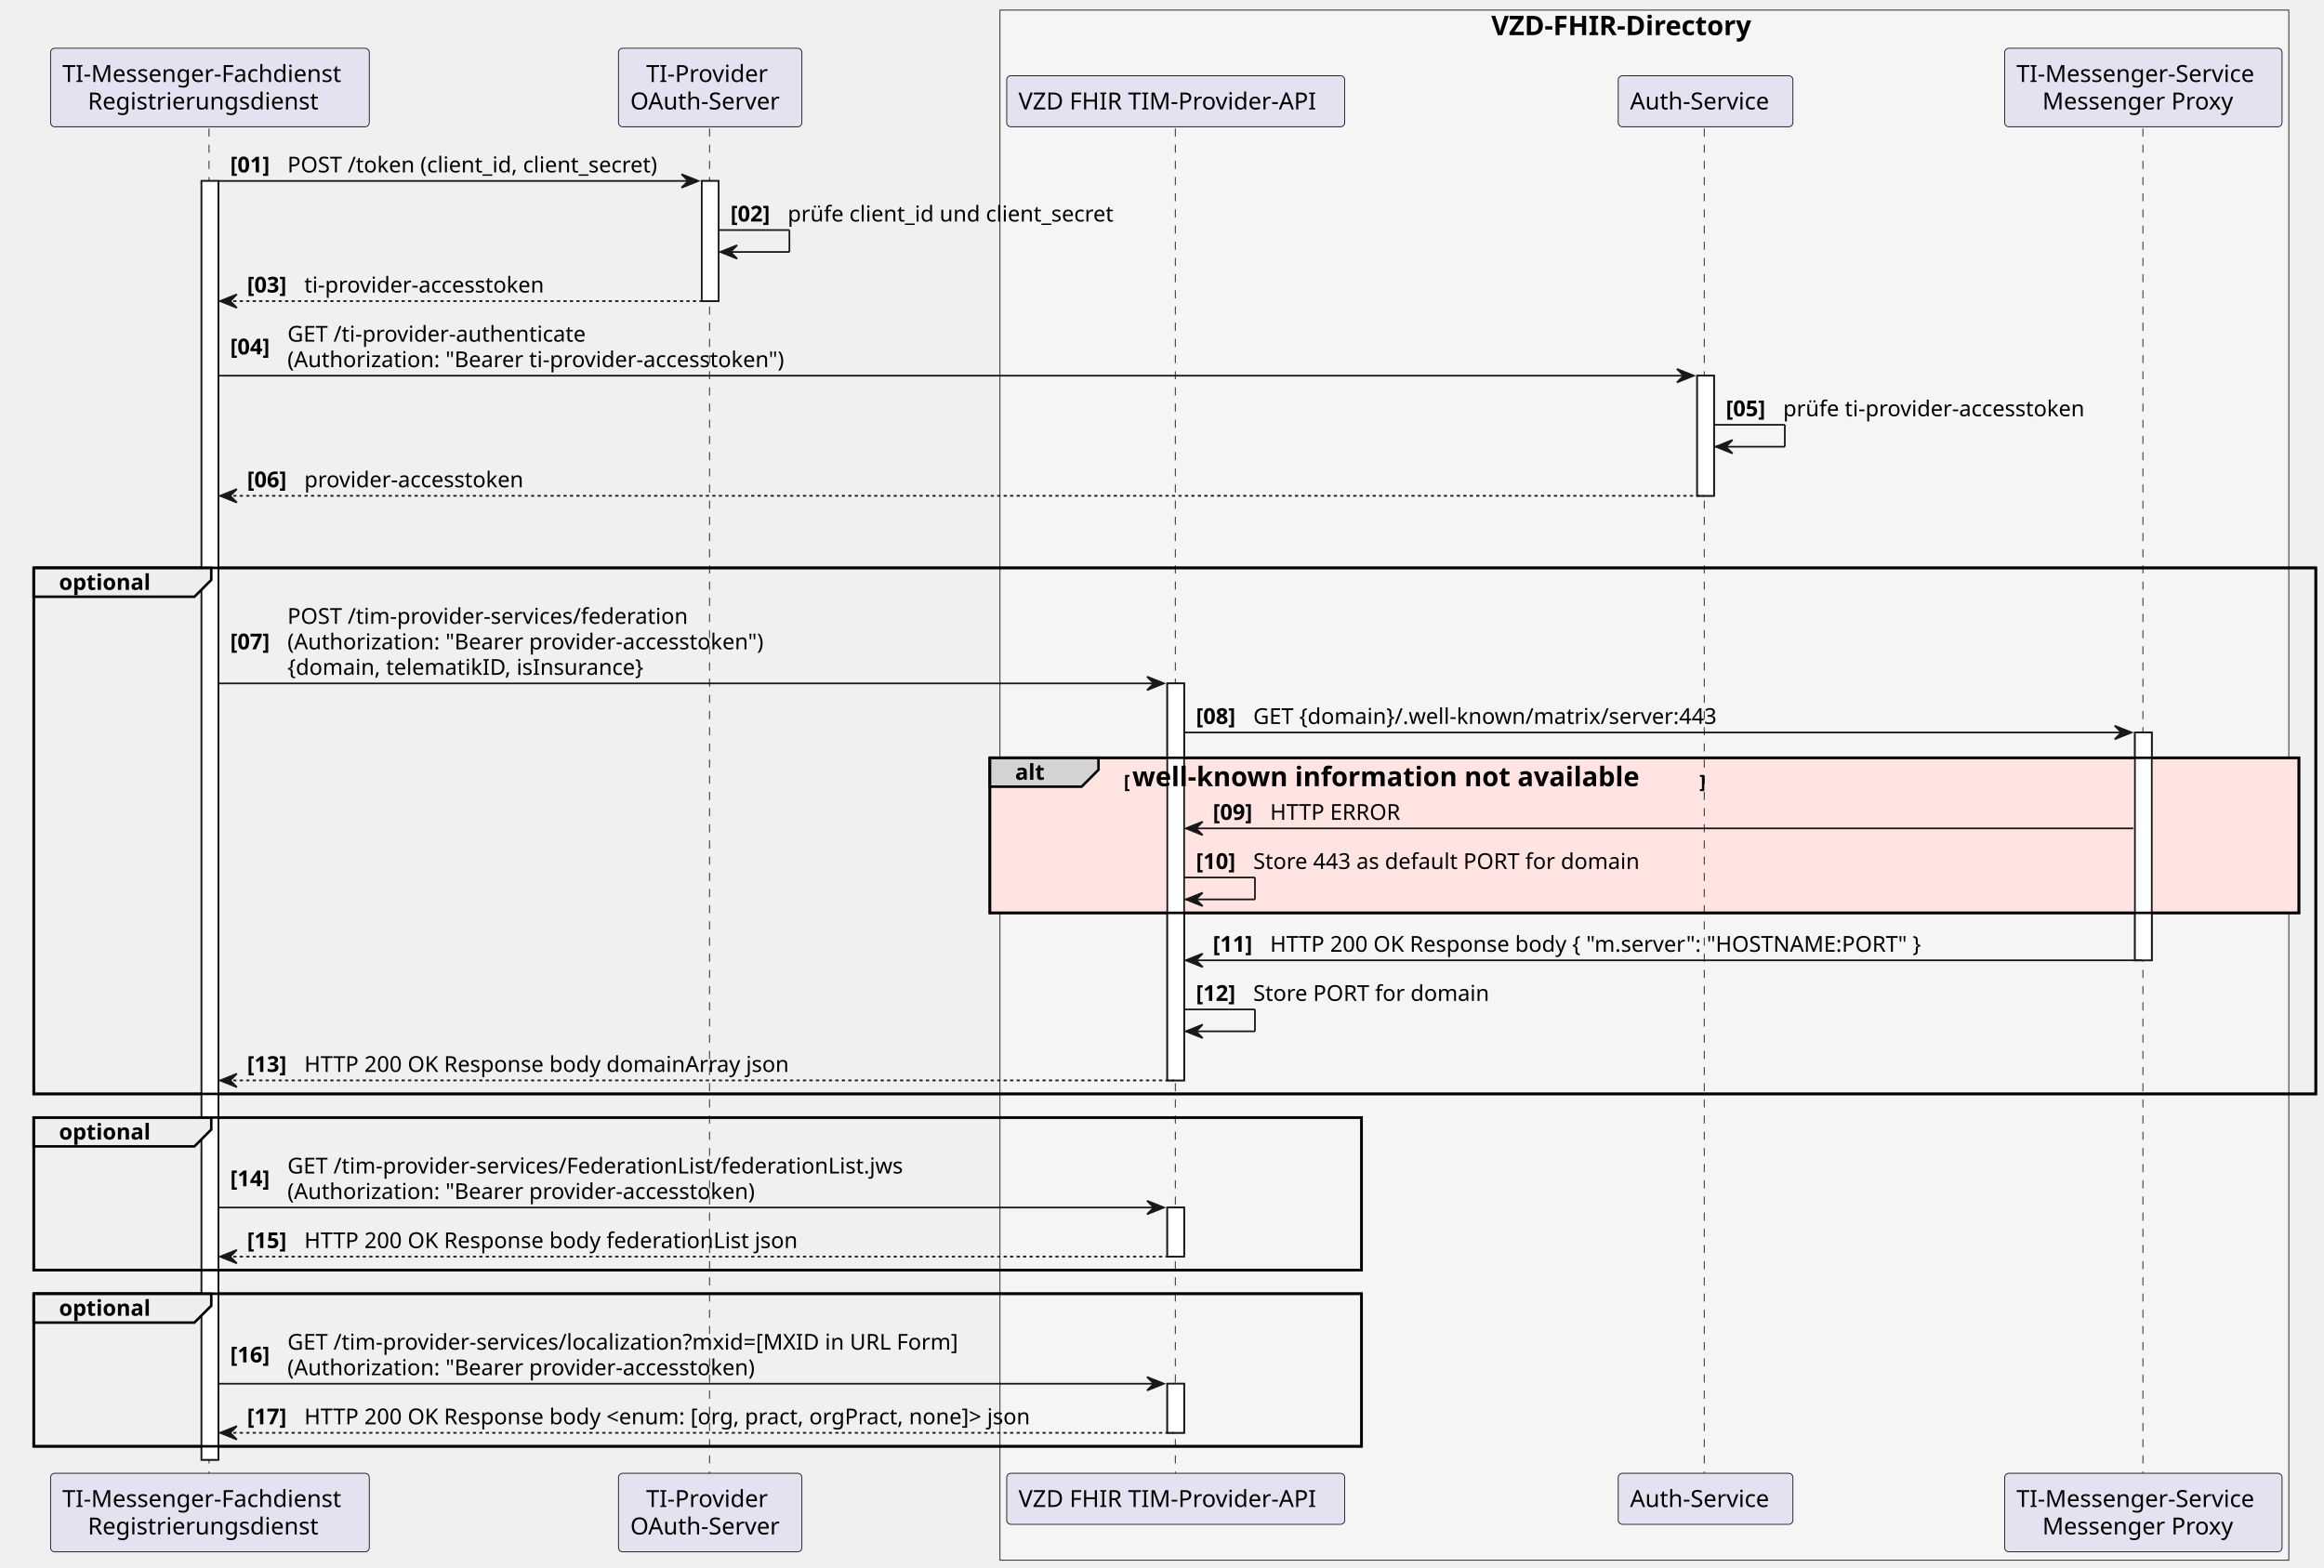
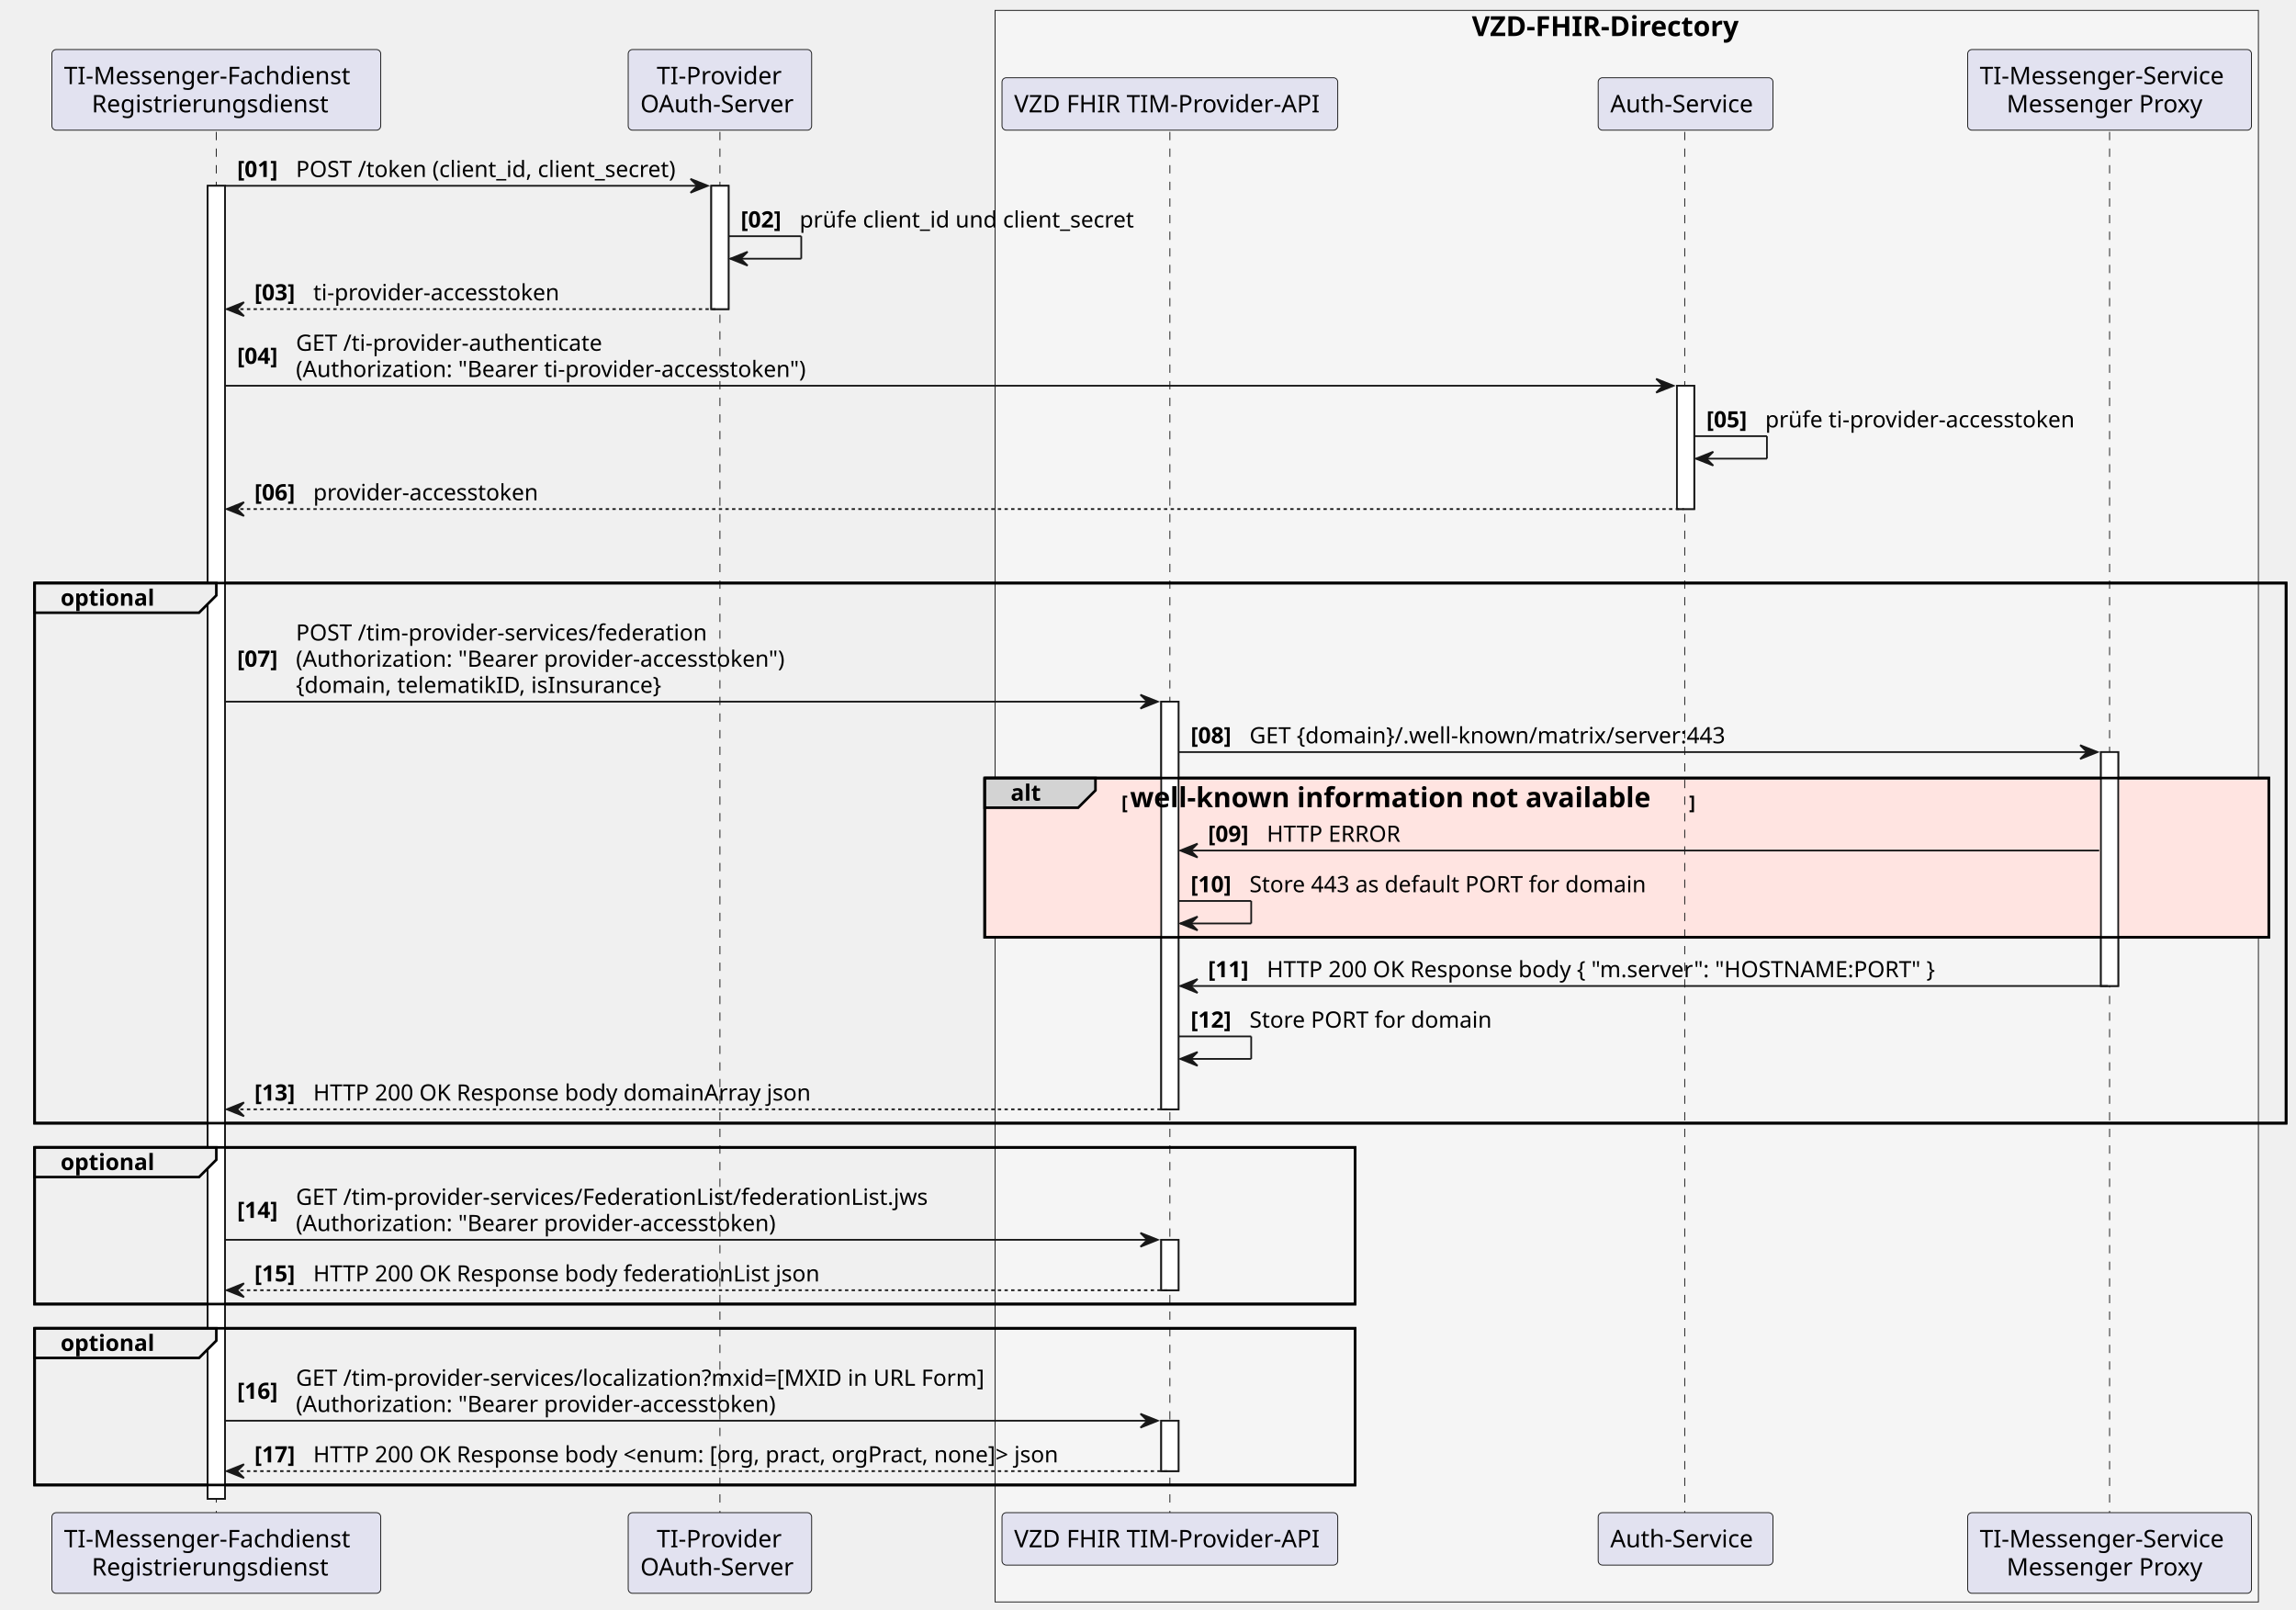
- <svg xmlns="http://www.w3.org/2000/svg" contentStyleType="text/css" height="969.792px" preserveAspectRatio="none" style="width:1436px;height:969px;background:#FFFFFF;" version="1.1" viewBox="0 0 1436 969" width="1436.458px" zoomAndPan="magnify">
+ <svg xmlns="http://www.w3.org/2000/svg" contentStyleType="text/css" height="969.792px" preserveAspectRatio="none" style="width:1382px;height:969px;background:#FFFFFF;" version="1.1" viewBox="0 0 1382 969" width="1382.292px" zoomAndPan="magnify">
  <defs />
  <g>
-     <rect fill="#F5F5F5" height="957.967" style="stroke:#181818;stroke-width:0.521;" width="796.367" x="617.883" y="6.25" />
-     <text fill="#000000" font-family="sans-serif" font-size="16.667" font-weight="bold" lengthAdjust="spacing" textLength="184.473" x="921.473" y="21.72">VZD-FHIR-Directory</text>
-     <text fill="#000000" font-family="sans-serif" font-size="13.542" font-weight="bold" lengthAdjust="spacing" textLength="4.715" x="1105.945" y="22.457"> </text>
-     <rect fill="#FFFFFF" height="790.316" style="stroke:#181818;stroke-width:1.042;" width="10.417" x="124.508" y="111.825" />
-     <rect fill="#FFFFFF" height="74.235" style="stroke:#181818;stroke-width:1.042;" width="10.417" x="433.613" y="111.825" />
-     <rect fill="#FFFFFF" height="245.369" style="stroke:#181818;stroke-width:1.042;" width="10.417" x="721.264" y="422.331" />
-     <rect fill="#FFFFFF" height="30.347" style="stroke:#181818;stroke-width:1.042;" width="10.417" x="721.264" y="746.24" />
-     <rect fill="#FFFFFF" height="30.347" style="stroke:#181818;stroke-width:1.042;" width="10.417" x="721.264" y="855.127" />
-     <rect fill="#FFFFFF" height="74.235" style="stroke:#181818;stroke-width:1.042;" width="10.417" x="1048.674" y="232.17" />
-     <rect fill="#FFFFFF" height="140.788" style="stroke:#181818;stroke-width:1.042;" width="10.417" x="1319.173" y="452.677" />
-     <rect fill="none" height="325.089" style="stroke:#000000;stroke-width:1.562;" width="1410.083" x="20.833" y="350.944" />
-     <rect fill="#FFE4E1" height="95.858" style="stroke:#000000;stroke-width:1.562;" width="808.867" x="611.633" y="468.302" />
-     <rect fill="none" height="94.303" style="stroke:#000000;stroke-width:1.562;" width="820.478" x="20.833" y="690.617" />
-     <rect fill="none" height="94.303" style="stroke:#000000;stroke-width:1.562;" width="820.478" x="20.833" y="799.504" />
-     <line style="stroke:#181818;stroke-width:0.521;stroke-dasharray:5.0,5.0;" x1="129.167" x2="129.167" y1="79.394" y2="911.515" />
-     <line style="stroke:#181818;stroke-width:0.521;stroke-dasharray:5.0,5.0;" x1="438.407" x2="438.407" y1="79.394" y2="911.515" />
-     <line style="stroke:#181818;stroke-width:0.521;stroke-dasharray:5.0,5.0;" x1="726.216" x2="726.216" y1="79.394" y2="911.515" />
-     <line style="stroke:#181818;stroke-width:0.521;stroke-dasharray:5.0,5.0;" x1="1053.046" x2="1053.046" y1="79.394" y2="911.515" />
-     <line style="stroke:#181818;stroke-width:0.521;stroke-dasharray:5.0,5.0;" x1="1324.096" x2="1324.096" y1="79.394" y2="911.515" />
-     <rect fill="#E2E2F0" height="48.535" rx="2.604" ry="2.604" style="stroke:#181818;stroke-width:0.521;" width="196.932" x="31.25" y="29.818" />
-     <text fill="#000000" font-family="sans-serif" font-size="14.583" lengthAdjust="spacing" textLength="182.349" x="38.542" y="50.646">TI-Messenger-Fachdienst</text>
-     <text fill="#000000" font-family="sans-serif" font-size="14.583" lengthAdjust="spacing" textLength="150.925" x="54.254" y="67.622">Registrierungsdienst</text>
-     <rect fill="#E2E2F0" height="48.535" rx="2.604" ry="2.604" style="stroke:#181818;stroke-width:0.521;" width="196.932" x="31.25" y="910.474" />
-     <text fill="#000000" font-family="sans-serif" font-size="14.583" lengthAdjust="spacing" textLength="182.349" x="38.542" y="931.302">TI-Messenger-Fachdienst</text>
-     <text fill="#000000" font-family="sans-serif" font-size="14.583" lengthAdjust="spacing" textLength="150.925" x="54.254" y="948.278">Registrierungsdienst</text>
-     <rect fill="#E2E2F0" height="48.535" rx="2.604" ry="2.604" style="stroke:#181818;stroke-width:0.521;" width="113.327" x="382.157" y="29.818" />
-     <text fill="#000000" font-family="sans-serif" font-size="14.583" lengthAdjust="spacing" textLength="79.09" x="399.276" y="50.646">TI-Provider</text>
-     <text fill="#000000" font-family="sans-serif" font-size="14.583" lengthAdjust="spacing" textLength="98.744" x="389.449" y="67.622">OAuth-Server</text>
-     <rect fill="#E2E2F0" height="48.535" rx="2.604" ry="2.604" style="stroke:#181818;stroke-width:0.521;" width="113.327" x="382.157" y="910.474" />
-     <text fill="#000000" font-family="sans-serif" font-size="14.583" lengthAdjust="spacing" textLength="79.09" x="399.276" y="931.302">TI-Provider</text>
-     <text fill="#000000" font-family="sans-serif" font-size="14.583" lengthAdjust="spacing" textLength="98.744" x="389.449" y="948.278">OAuth-Server</text>
-     <rect fill="#E2E2F0" height="31.559" rx="2.604" ry="2.604" style="stroke:#181818;stroke-width:0.521;" width="208.845" x="622.049" y="46.794" />
-     <text fill="#000000" font-family="sans-serif" font-size="14.583" lengthAdjust="spacing" textLength="194.262" x="629.341" y="67.622">VZD FHIR TIM-Provider-API</text>
-     <rect fill="#E2E2F0" height="31.559" rx="2.604" ry="2.604" style="stroke:#181818;stroke-width:0.521;" width="208.845" x="622.049" y="910.474" />
-     <text fill="#000000" font-family="sans-serif" font-size="14.583" lengthAdjust="spacing" textLength="194.262" x="629.341" y="931.302">VZD FHIR TIM-Provider-API</text>
-     <rect fill="#E2E2F0" height="31.559" rx="2.604" ry="2.604" style="stroke:#181818;stroke-width:0.521;" width="107.922" x="999.921" y="46.794" />
-     <text fill="#000000" font-family="sans-serif" font-size="14.583" lengthAdjust="spacing" textLength="93.339" x="1007.212" y="67.622">Auth-Service</text>
-     <rect fill="#E2E2F0" height="31.559" rx="2.604" ry="2.604" style="stroke:#181818;stroke-width:0.521;" width="107.922" x="999.921" y="910.474" />
-     <text fill="#000000" font-family="sans-serif" font-size="14.583" lengthAdjust="spacing" textLength="93.339" x="1007.212" y="931.302">Auth-Service</text>
-     <rect fill="#E2E2F0" height="48.535" rx="2.604" ry="2.604" style="stroke:#181818;stroke-width:0.521;" width="171.404" x="1238.679" y="29.818" />
-     <text fill="#000000" font-family="sans-serif" font-size="14.583" lengthAdjust="spacing" textLength="156.821" x="1245.971" y="50.646">TI-Messenger-Service</text>
-     <text fill="#000000" font-family="sans-serif" font-size="14.583" lengthAdjust="spacing" textLength="124.799" x="1261.982" y="67.622">Messenger Proxy</text>
-     <rect fill="#E2E2F0" height="48.535" rx="2.604" ry="2.604" style="stroke:#181818;stroke-width:0.521;" width="171.404" x="1238.679" y="910.474" />
-     <text fill="#000000" font-family="sans-serif" font-size="14.583" lengthAdjust="spacing" textLength="156.821" x="1245.971" y="931.302">TI-Messenger-Service</text>
-     <text fill="#000000" font-family="sans-serif" font-size="14.583" lengthAdjust="spacing" textLength="124.799" x="1261.982" y="948.278">Messenger Proxy</text>
-     <rect fill="#FFFFFF" height="790.316" style="stroke:#181818;stroke-width:1.042;" width="10.417" x="124.508" y="111.825" />
-     <rect fill="#FFFFFF" height="74.235" style="stroke:#181818;stroke-width:1.042;" width="10.417" x="433.613" y="111.825" />
-     <rect fill="#FFFFFF" height="245.369" style="stroke:#181818;stroke-width:1.042;" width="10.417" x="721.264" y="422.331" />
-     <rect fill="#FFFFFF" height="30.347" style="stroke:#181818;stroke-width:1.042;" width="10.417" x="721.264" y="746.24" />
-     <rect fill="#FFFFFF" height="30.347" style="stroke:#181818;stroke-width:1.042;" width="10.417" x="721.264" y="855.127" />
-     <rect fill="#FFFFFF" height="74.235" style="stroke:#181818;stroke-width:1.042;" width="10.417" x="1048.674" y="232.17" />
-     <rect fill="#FFFFFF" height="140.788" style="stroke:#181818;stroke-width:1.042;" width="10.417" x="1319.173" y="452.677" />
-     <polygon fill="#181818" points="421.113,107.658,431.529,111.825,421.113,115.991,425.279,111.825" style="stroke:#181818;stroke-width:1.042;" />
-     <line style="stroke:#181818;stroke-width:1.042;" x1="134.924" x2="427.363" y1="111.825" y2="111.825" />
-     <text fill="#000000" font-family="sans-serif" font-size="13.542" font-weight="bold" lengthAdjust="spacing" textLength="31.223" x="142.216" y="106.547">[01]</text>
-     <text fill="#000000" font-family="sans-serif" font-size="13.542" lengthAdjust="spacing" textLength="248.716" x="177.605" y="106.547">POST /token (client_id, client_secret)</text>
-     <line style="stroke:#181818;stroke-width:1.042;" x1="444.029" x2="487.779" y1="142.171" y2="142.171" />
-     <line style="stroke:#181818;stroke-width:1.042;" x1="487.779" x2="487.779" y1="142.171" y2="155.713" />
-     <line style="stroke:#181818;stroke-width:1.042;" x1="445.071" x2="487.779" y1="155.713" y2="155.713" />
-     <polygon fill="#181818" points="455.488,151.546,445.071,155.713,455.488,159.88,451.321,155.713" style="stroke:#181818;stroke-width:1.042;" />
-     <text fill="#000000" font-family="sans-serif" font-size="13.542" font-weight="bold" lengthAdjust="spacing" textLength="31.223" x="451.321" y="136.894">[02]</text>
-     <text fill="#000000" font-family="sans-serif" font-size="13.542" lengthAdjust="spacing" textLength="216.845" x="486.71" y="136.894">prüfe client_id und client_secret</text>
-     <polygon fill="#181818" points="146.383,181.893,135.966,186.06,146.383,190.226,142.216,186.06" style="stroke:#181818;stroke-width:1.042;" />
-     <line style="stroke:#181818;stroke-width:1.042;stroke-dasharray:2.0,2.0;" x1="140.133" x2="437.779" y1="186.06" y2="186.06" />
-     <text fill="#000000" font-family="sans-serif" font-size="13.542" font-weight="bold" lengthAdjust="spacing" textLength="31.223" x="152.633" y="180.783">[03]</text>
-     <text fill="#000000" font-family="sans-serif" font-size="13.542" lengthAdjust="spacing" textLength="159.544" x="188.022" y="180.783">ti-provider-accesstoken</text>
-     <polygon fill="#181818" points="1036.174,228.003,1046.59,232.17,1036.174,236.336,1040.34,232.17" style="stroke:#181818;stroke-width:1.042;" />
-     <line style="stroke:#181818;stroke-width:1.042;" x1="134.924" x2="1042.424" y1="232.17" y2="232.17" />
-     <text fill="#000000" font-family="sans-serif" font-size="13.542" font-weight="bold" lengthAdjust="spacing" textLength="31.223" x="142.216" y="219.011">[04]</text>
-     <text fill="#000000" font-family="sans-serif" font-size="13.542" lengthAdjust="spacing" textLength="197.895" x="177.605" y="211.129">GET /ti-provider-authenticate</text>
-     <text fill="#000000" font-family="sans-serif" font-size="13.542" lengthAdjust="spacing" textLength="331.824" x="177.605" y="226.893">(Authorization: "Bearer ti-provider-accesstoken")</text>
-     <line style="stroke:#181818;stroke-width:1.042;" x1="1059.09" x2="1102.84" y1="262.516" y2="262.516" />
-     <line style="stroke:#181818;stroke-width:1.042;" x1="1102.84" x2="1102.84" y1="262.516" y2="276.058" />
-     <line style="stroke:#181818;stroke-width:1.042;" x1="1060.132" x2="1102.84" y1="276.058" y2="276.058" />
-     <polygon fill="#181818" points="1070.549,271.891,1060.132,276.058,1070.549,280.225,1066.382,276.058" style="stroke:#181818;stroke-width:1.042;" />
-     <text fill="#000000" font-family="sans-serif" font-size="13.542" font-weight="bold" lengthAdjust="spacing" textLength="31.223" x="1066.382" y="257.239">[05]</text>
-     <text fill="#000000" font-family="sans-serif" font-size="13.542" lengthAdjust="spacing" textLength="199.693" x="1101.771" y="257.239">prüfe ti-provider-accesstoken</text>
-     <polygon fill="#181818" points="146.383,302.238,135.966,306.405,146.383,310.571,142.216,306.405" style="stroke:#181818;stroke-width:1.042;" />
-     <line style="stroke:#181818;stroke-width:1.042;stroke-dasharray:2.0,2.0;" x1="140.133" x2="1052.84" y1="306.405" y2="306.405" />
-     <text fill="#000000" font-family="sans-serif" font-size="13.542" font-weight="bold" lengthAdjust="spacing" textLength="31.223" x="152.633" y="301.128">[06]</text>
-     <text fill="#000000" font-family="sans-serif" font-size="13.542" lengthAdjust="spacing" textLength="145.586" x="188.022" y="301.128">provider-accesstoken</text>
-     <path d="M20.833,350.944 L130.543,350.944 L130.543,358.374 L120.127,368.791 L20.833,368.791 L20.833,350.944 " fill="#EEEEEE" style="stroke:#000000;stroke-width:1.562;" />
-     <rect fill="none" height="325.089" style="stroke:#000000;stroke-width:1.562;" width="1410.083" x="20.833" y="350.944" />
-     <text fill="#000000" font-family="sans-serif" font-size="13.542" font-weight="bold" lengthAdjust="spacing" textLength="62.835" x="36.458" y="364.555">optional</text>
-     <polygon fill="#181818" points="708.764,418.164,719.18,422.331,708.764,426.497,712.93,422.331" style="stroke:#181818;stroke-width:1.042;" />
-     <line style="stroke:#181818;stroke-width:1.042;" x1="134.924" x2="715.014" y1="422.331" y2="422.331" />
-     <text fill="#000000" font-family="sans-serif" font-size="13.542" font-weight="bold" lengthAdjust="spacing" textLength="31.223" x="142.216" y="401.29">[07]</text>
-     <text fill="#000000" font-family="sans-serif" font-size="13.542" lengthAdjust="spacing" textLength="263.269" x="177.605" y="385.527">POST /tim-provider-services/federation</text>
-     <text fill="#000000" font-family="sans-serif" font-size="13.542" lengthAdjust="spacing" textLength="317.865" x="177.605" y="401.29">(Authorization: "Bearer provider-accesstoken")</text>
-     <text fill="#000000" font-family="sans-serif" font-size="13.542" lengthAdjust="spacing" textLength="240.98" x="177.605" y="417.054">{domain, telematikID, isInsurance}</text>
-     <polygon fill="#181818" points="1306.673,448.511,1317.089,452.677,1306.673,456.844,1310.839,452.677" style="stroke:#181818;stroke-width:1.042;" />
-     <line style="stroke:#181818;stroke-width:1.042;" x1="731.68" x2="1312.923" y1="452.677" y2="452.677" />
-     <text fill="#000000" font-family="sans-serif" font-size="13.542" font-weight="bold" lengthAdjust="spacing" textLength="31.223" x="738.972" y="447.4">[08]</text>
-     <text fill="#000000" font-family="sans-serif" font-size="13.542" lengthAdjust="spacing" textLength="311.167" x="774.361" y="447.4">GET {domain}/.well-known/matrix/server:443</text>
-     <path d="M611.633,468.302 L678.761,468.302 L678.761,475.732 L668.344,486.149 L611.633,486.149 L611.633,468.302 " fill="#D3D3D3" style="stroke:#000000;stroke-width:1.562;" />
-     <rect fill="none" height="95.858" style="stroke:#000000;stroke-width:1.562;" width="808.867" x="611.633" y="468.302" />
-     <text fill="#000000" font-family="sans-serif" font-size="13.542" font-weight="bold" lengthAdjust="spacing" textLength="20.253" x="627.258" y="481.914">alt</text>
-     <text fill="#000000" font-family="sans-serif" font-size="11.458" font-weight="bold" lengthAdjust="spacing" textLength="5.237" x="694.386" y="487.084">[</text>
-     <text fill="#000000" font-family="sans-serif" font-size="16.667" font-weight="bold" lengthAdjust="spacing" textLength="350.48" x="699.623" y="485.856">well-known information not available</text>
-     <text fill="#000000" font-family="sans-serif" font-size="11.458" font-weight="bold" lengthAdjust="spacing" textLength="5.237" x="1050.103" y="487.084">]</text>
-     <polygon fill="#181818" points="743.139,507.772,732.722,511.938,743.139,516.105,738.972,511.938" style="stroke:#181818;stroke-width:1.042;" />
-     <line style="stroke:#181818;stroke-width:1.042;" x1="736.889" x2="1318.131" y1="511.938" y2="511.938" />
-     <text fill="#000000" font-family="sans-serif" font-size="13.542" font-weight="bold" lengthAdjust="spacing" textLength="31.223" x="749.389" y="506.661">[09]</text>
-     <text fill="#000000" font-family="sans-serif" font-size="13.542" lengthAdjust="spacing" textLength="86.639" x="784.778" y="506.661">HTTP ERROR</text>
-     <line style="stroke:#181818;stroke-width:1.042;" x1="731.68" x2="775.43" y1="542.285" y2="542.285" />
-     <line style="stroke:#181818;stroke-width:1.042;" x1="775.43" x2="775.43" y1="542.285" y2="555.827" />
-     <line style="stroke:#181818;stroke-width:1.042;" x1="732.722" x2="775.43" y1="555.827" y2="555.827" />
-     <polygon fill="#181818" points="743.139,551.66,732.722,555.827,743.139,559.994,738.972,555.827" style="stroke:#181818;stroke-width:1.042;" />
-     <text fill="#000000" font-family="sans-serif" font-size="13.542" font-weight="bold" lengthAdjust="spacing" textLength="31.223" x="738.972" y="537.008">[10]</text>
-     <text fill="#000000" font-family="sans-serif" font-size="13.542" lengthAdjust="spacing" textLength="256.604" x="774.361" y="537.008">Store 443 as default PORT for domain</text>
-     <polygon fill="#181818" points="743.139,589.298,732.722,593.465,743.139,597.632,738.972,593.465" style="stroke:#181818;stroke-width:1.042;" />
-     <line style="stroke:#181818;stroke-width:1.042;" x1="736.889" x2="1323.339" y1="593.465" y2="593.465" />
-     <text fill="#000000" font-family="sans-serif" font-size="13.542" font-weight="bold" lengthAdjust="spacing" textLength="31.223" x="749.389" y="588.188">[11]</text>
-     <text fill="#000000" font-family="sans-serif" font-size="13.542" lengthAdjust="spacing" textLength="439.33" x="784.778" y="588.188">HTTP 200 OK Response body { "m.server": "HOSTNAME:PORT" }</text>
-     <line style="stroke:#181818;stroke-width:1.042;" x1="731.68" x2="775.43" y1="623.812" y2="623.812" />
-     <line style="stroke:#181818;stroke-width:1.042;" x1="775.43" x2="775.43" y1="623.812" y2="637.354" />
-     <line style="stroke:#181818;stroke-width:1.042;" x1="732.722" x2="775.43" y1="637.354" y2="637.354" />
-     <polygon fill="#181818" points="743.139,633.187,732.722,637.354,743.139,641.52,738.972,637.354" style="stroke:#181818;stroke-width:1.042;" />
-     <text fill="#000000" font-family="sans-serif" font-size="13.542" font-weight="bold" lengthAdjust="spacing" textLength="31.223" x="738.972" y="618.535">[12]</text>
-     <text fill="#000000" font-family="sans-serif" font-size="13.542" lengthAdjust="spacing" textLength="154.843" x="774.361" y="618.535">Store PORT for domain</text>
-     <polygon fill="#181818" points="146.383,663.534,135.966,667.7,146.383,671.867,142.216,667.7" style="stroke:#181818;stroke-width:1.042;" />
-     <line style="stroke:#181818;stroke-width:1.042;stroke-dasharray:2.0,2.0;" x1="140.133" x2="725.43" y1="667.7" y2="667.7" />
-     <text fill="#000000" font-family="sans-serif" font-size="13.542" font-weight="bold" lengthAdjust="spacing" textLength="31.223" x="152.633" y="662.423">[13]</text>
-     <text fill="#000000" font-family="sans-serif" font-size="13.542" lengthAdjust="spacing" textLength="320.352" x="188.022" y="662.423">HTTP 200 OK Response body domainArray json</text>
-     <path d="M20.833,690.617 L130.543,690.617 L130.543,698.047 L120.127,708.463 L20.833,708.463 L20.833,690.617 " fill="#EEEEEE" style="stroke:#000000;stroke-width:1.562;" />
-     <rect fill="none" height="94.303" style="stroke:#000000;stroke-width:1.562;" width="820.478" x="20.833" y="690.617" />
-     <text fill="#000000" font-family="sans-serif" font-size="13.542" font-weight="bold" lengthAdjust="spacing" textLength="62.835" x="36.458" y="704.228">optional</text>
-     <polygon fill="#181818" points="708.764,742.074,719.18,746.24,708.764,750.407,712.93,746.24" style="stroke:#181818;stroke-width:1.042;" />
-     <line style="stroke:#181818;stroke-width:1.042;" x1="134.924" x2="715.014" y1="746.24" y2="746.24" />
-     <text fill="#000000" font-family="sans-serif" font-size="13.542" font-weight="bold" lengthAdjust="spacing" textLength="31.223" x="142.216" y="733.082">[14]</text>
-     <text fill="#000000" font-family="sans-serif" font-size="13.542" lengthAdjust="spacing" textLength="405.853" x="177.605" y="725.2">GET /tim-provider-services/FederationList/federationList.jws</text>
-     <text fill="#000000" font-family="sans-serif" font-size="13.542" lengthAdjust="spacing" textLength="311.637" x="177.605" y="740.963">(Authorization: "Bearer provider-accesstoken)</text>
-     <polygon fill="#181818" points="146.383,772.42,135.966,776.587,146.383,780.754,142.216,776.587" style="stroke:#181818;stroke-width:1.042;" />
-     <line style="stroke:#181818;stroke-width:1.042;stroke-dasharray:2.0,2.0;" x1="140.133" x2="725.43" y1="776.587" y2="776.587" />
-     <text fill="#000000" font-family="sans-serif" font-size="13.542" font-weight="bold" lengthAdjust="spacing" textLength="31.223" x="152.633" y="771.31">[15]</text>
-     <text fill="#000000" font-family="sans-serif" font-size="13.542" lengthAdjust="spacing" textLength="326.428" x="188.022" y="771.31">HTTP 200 OK Response body federationList json</text>
-     <path d="M20.833,799.504 L130.543,799.504 L130.543,806.934 L120.127,817.35 L20.833,817.35 L20.833,799.504 " fill="#EEEEEE" style="stroke:#000000;stroke-width:1.562;" />
-     <rect fill="none" height="94.303" style="stroke:#000000;stroke-width:1.562;" width="820.478" x="20.833" y="799.504" />
-     <text fill="#000000" font-family="sans-serif" font-size="13.542" font-weight="bold" lengthAdjust="spacing" textLength="62.835" x="36.458" y="813.115">optional</text>
-     <polygon fill="#181818" points="708.764,850.96,719.18,855.127,708.764,859.294,712.93,855.127" style="stroke:#181818;stroke-width:1.042;" />
-     <line style="stroke:#181818;stroke-width:1.042;" x1="134.924" x2="715.014" y1="855.127" y2="855.127" />
-     <text fill="#000000" font-family="sans-serif" font-size="13.542" font-weight="bold" lengthAdjust="spacing" textLength="31.223" x="142.216" y="841.968">[16]</text>
-     <text fill="#000000" font-family="sans-serif" font-size="13.542" lengthAdjust="spacing" textLength="446.729" x="177.605" y="834.087">GET /tim-provider-services/localization?mxid=[MXID in URL Form]</text>
-     <text fill="#000000" font-family="sans-serif" font-size="13.542" lengthAdjust="spacing" textLength="311.637" x="177.605" y="849.85">(Authorization: "Bearer provider-accesstoken)</text>
-     <polygon fill="#181818" points="146.383,881.307,135.966,885.474,146.383,889.64,142.216,885.474" style="stroke:#181818;stroke-width:1.042;" />
-     <line style="stroke:#181818;stroke-width:1.042;stroke-dasharray:2.0,2.0;" x1="140.133" x2="725.43" y1="885.474" y2="885.474" />
-     <text fill="#000000" font-family="sans-serif" font-size="13.542" font-weight="bold" lengthAdjust="spacing" textLength="31.223" x="152.633" y="880.197">[17]</text>
-     <text fill="#000000" font-family="sans-serif" font-size="13.542" lengthAdjust="spacing" textLength="488.247" x="188.022" y="880.197">HTTP 200 OK Response body &lt;enum: [org, pract, orgPract, none]&gt; json</text>
+     <rect fill="#F5F5F5" height="957.967" style="stroke:#181818;stroke-width:0.521;" width="760.417" x="598.958" y="6.25" />
+     <text fill="#000000" font-family="sans-serif" font-size="16.667" font-weight="bold" lengthAdjust="spacing" textLength="181.25" x="885.938" y="21.72">VZD-FHIR-Directory</text>
+     <text fill="#000000" font-family="sans-serif" font-size="13.542" font-weight="bold" lengthAdjust="spacing" textLength="5.208" x="1067.188" y="22.457"> </text>
+     <rect fill="#FFFFFF" height="790.316" style="stroke:#181818;stroke-width:1.042;" width="10.417" x="125" y="111.825" />
+     <rect fill="#FFFFFF" height="74.235" style="stroke:#181818;stroke-width:1.042;" width="10.417" x="428.125" y="111.825" />
+     <rect fill="#FFFFFF" height="245.369" style="stroke:#181818;stroke-width:1.042;" width="10.417" x="698.958" y="422.331" />
+     <rect fill="#FFFFFF" height="30.347" style="stroke:#181818;stroke-width:1.042;" width="10.417" x="698.958" y="746.24" />
+     <rect fill="#FFFFFF" height="30.347" style="stroke:#181818;stroke-width:1.042;" width="10.417" x="698.958" y="855.127" />
+     <rect fill="#FFFFFF" height="74.235" style="stroke:#181818;stroke-width:1.042;" width="10.417" x="1009.375" y="232.17" />
+     <rect fill="#FFFFFF" height="140.788" style="stroke:#181818;stroke-width:1.042;" width="10.417" x="1264.583" y="452.677" />
+     <rect fill="none" height="325.089" style="stroke:#000000;stroke-width:1.562;" width="1355.208" x="20.833" y="350.944" />
+     <rect fill="#FFE4E1" height="95.858" style="stroke:#000000;stroke-width:1.562;" width="772.917" x="592.708" y="468.302" />
+     <rect fill="none" height="94.303" style="stroke:#000000;stroke-width:1.562;" width="794.792" x="20.833" y="690.617" />
+     <rect fill="none" height="94.303" style="stroke:#000000;stroke-width:1.562;" width="794.792" x="20.833" y="799.504" />
+     <line style="stroke:#181818;stroke-width:0.521;stroke-dasharray:5.0,5.0;" x1="130.208" x2="130.208" y1="79.394" y2="911.515" />
+     <line style="stroke:#181818;stroke-width:0.521;stroke-dasharray:5.0,5.0;" x1="433.333" x2="433.333" y1="79.394" y2="911.515" />
+     <line style="stroke:#181818;stroke-width:0.521;stroke-dasharray:5.0,5.0;" x1="704.167" x2="704.167" y1="79.394" y2="911.515" />
+     <line style="stroke:#181818;stroke-width:0.521;stroke-dasharray:5.0,5.0;" x1="1014.062" x2="1014.062" y1="79.394" y2="911.515" />
+     <line style="stroke:#181818;stroke-width:0.521;stroke-dasharray:5.0,5.0;" x1="1269.792" x2="1269.792" y1="79.394" y2="911.515" />
+     <rect fill="#E2E2F0" height="48.535" rx="2.604" ry="2.604" style="stroke:#181818;stroke-width:0.521;" width="197.917" x="31.25" y="29.818" />
+     <text fill="#000000" font-family="sans-serif" font-size="14.583" lengthAdjust="spacing" textLength="183.333" x="38.542" y="50.646">TI-Messenger-Fachdienst</text>
+     <text fill="#000000" font-family="sans-serif" font-size="14.583" lengthAdjust="spacing" textLength="150" x="55.208" y="67.622">Registrierungsdienst</text>
+     <rect fill="#E2E2F0" height="48.535" rx="2.604" ry="2.604" style="stroke:#181818;stroke-width:0.521;" width="197.917" x="31.25" y="910.474" />
+     <text fill="#000000" font-family="sans-serif" font-size="14.583" lengthAdjust="spacing" textLength="183.333" x="38.542" y="931.302">TI-Messenger-Fachdienst</text>
+     <text fill="#000000" font-family="sans-serif" font-size="14.583" lengthAdjust="spacing" textLength="150" x="55.208" y="948.278">Registrierungsdienst</text>
+     <rect fill="#E2E2F0" height="48.535" rx="2.604" ry="2.604" style="stroke:#181818;stroke-width:0.521;" width="110.417" x="378.125" y="29.818" />
+     <text fill="#000000" font-family="sans-serif" font-size="14.583" lengthAdjust="spacing" textLength="76.042" x="395.312" y="50.646">TI-Provider</text>
+     <text fill="#000000" font-family="sans-serif" font-size="14.583" lengthAdjust="spacing" textLength="95.833" x="385.417" y="67.622">OAuth-Server</text>
+     <rect fill="#E2E2F0" height="48.535" rx="2.604" ry="2.604" style="stroke:#181818;stroke-width:0.521;" width="110.417" x="378.125" y="910.474" />
+     <text fill="#000000" font-family="sans-serif" font-size="14.583" lengthAdjust="spacing" textLength="76.042" x="395.312" y="931.302">TI-Provider</text>
+     <text fill="#000000" font-family="sans-serif" font-size="14.583" lengthAdjust="spacing" textLength="95.833" x="385.417" y="948.278">OAuth-Server</text>
+     <rect fill="#E2E2F0" height="31.559" rx="2.604" ry="2.604" style="stroke:#181818;stroke-width:0.521;" width="202.083" x="603.125" y="46.794" />
+     <text fill="#000000" font-family="sans-serif" font-size="14.583" lengthAdjust="spacing" textLength="187.5" x="610.417" y="67.622">VZD FHIR TIM-Provider-API</text>
+     <rect fill="#E2E2F0" height="31.559" rx="2.604" ry="2.604" style="stroke:#181818;stroke-width:0.521;" width="202.083" x="603.125" y="910.474" />
+     <text fill="#000000" font-family="sans-serif" font-size="14.583" lengthAdjust="spacing" textLength="187.5" x="610.417" y="931.302">VZD FHIR TIM-Provider-API</text>
+     <rect fill="#E2E2F0" height="31.559" rx="2.604" ry="2.604" style="stroke:#181818;stroke-width:0.521;" width="105.208" x="961.979" y="46.794" />
+     <text fill="#000000" font-family="sans-serif" font-size="14.583" lengthAdjust="spacing" textLength="90.625" x="969.271" y="67.622">Auth-Service</text>
+     <rect fill="#E2E2F0" height="31.559" rx="2.604" ry="2.604" style="stroke:#181818;stroke-width:0.521;" width="105.208" x="961.979" y="910.474" />
+     <text fill="#000000" font-family="sans-serif" font-size="14.583" lengthAdjust="spacing" textLength="90.625" x="969.271" y="931.302">Auth-Service</text>
+     <rect fill="#E2E2F0" height="48.535" rx="2.604" ry="2.604" style="stroke:#181818;stroke-width:0.521;" width="170.833" x="1184.375" y="29.818" />
+     <text fill="#000000" font-family="sans-serif" font-size="14.583" lengthAdjust="spacing" textLength="156.25" x="1191.667" y="50.646">TI-Messenger-Service</text>
+     <text fill="#000000" font-family="sans-serif" font-size="14.583" lengthAdjust="spacing" textLength="123.958" x="1207.812" y="67.622">Messenger Proxy</text>
+     <rect fill="#E2E2F0" height="48.535" rx="2.604" ry="2.604" style="stroke:#181818;stroke-width:0.521;" width="170.833" x="1184.375" y="910.474" />
+     <text fill="#000000" font-family="sans-serif" font-size="14.583" lengthAdjust="spacing" textLength="156.25" x="1191.667" y="931.302">TI-Messenger-Service</text>
+     <text fill="#000000" font-family="sans-serif" font-size="14.583" lengthAdjust="spacing" textLength="123.958" x="1207.812" y="948.278">Messenger Proxy</text>
+     <rect fill="#FFFFFF" height="790.316" style="stroke:#181818;stroke-width:1.042;" width="10.417" x="125" y="111.825" />
+     <rect fill="#FFFFFF" height="74.235" style="stroke:#181818;stroke-width:1.042;" width="10.417" x="428.125" y="111.825" />
+     <rect fill="#FFFFFF" height="245.369" style="stroke:#181818;stroke-width:1.042;" width="10.417" x="698.958" y="422.331" />
+     <rect fill="#FFFFFF" height="30.347" style="stroke:#181818;stroke-width:1.042;" width="10.417" x="698.958" y="746.24" />
+     <rect fill="#FFFFFF" height="30.347" style="stroke:#181818;stroke-width:1.042;" width="10.417" x="698.958" y="855.127" />
+     <rect fill="#FFFFFF" height="74.235" style="stroke:#181818;stroke-width:1.042;" width="10.417" x="1009.375" y="232.17" />
+     <rect fill="#FFFFFF" height="140.788" style="stroke:#181818;stroke-width:1.042;" width="10.417" x="1264.583" y="452.677" />
+     <polygon fill="#181818" points="415.625,107.658,426.042,111.825,415.625,115.991,419.792,111.825" style="stroke:#181818;stroke-width:1.042;" />
+     <line style="stroke:#181818;stroke-width:1.042;" x1="135.417" x2="421.875" y1="111.825" y2="111.825" />
+     <text fill="#000000" font-family="sans-serif" font-size="13.542" font-weight="bold" lengthAdjust="spacing" textLength="31.25" x="142.708" y="106.547">[01]</text>
+     <text fill="#000000" font-family="sans-serif" font-size="13.542" lengthAdjust="spacing" textLength="242.708" x="178.125" y="106.547">POST /token (client_id, client_secret)</text>
+     <line style="stroke:#181818;stroke-width:1.042;" x1="438.542" x2="482.292" y1="142.171" y2="142.171" />
+     <line style="stroke:#181818;stroke-width:1.042;" x1="482.292" x2="482.292" y1="142.171" y2="155.713" />
+     <line style="stroke:#181818;stroke-width:1.042;" x1="439.583" x2="482.292" y1="155.713" y2="155.713" />
+     <polygon fill="#181818" points="450,151.546,439.583,155.713,450,159.88,445.833,155.713" style="stroke:#181818;stroke-width:1.042;" />
+     <text fill="#000000" font-family="sans-serif" font-size="13.542" font-weight="bold" lengthAdjust="spacing" textLength="31.25" x="445.833" y="136.894">[02]</text>
+     <text fill="#000000" font-family="sans-serif" font-size="13.542" lengthAdjust="spacing" textLength="210.417" x="481.25" y="136.894">prüfe client_id und client_secret</text>
+     <polygon fill="#181818" points="146.875,181.893,136.458,186.06,146.875,190.226,142.708,186.06" style="stroke:#181818;stroke-width:1.042;" />
+     <line style="stroke:#181818;stroke-width:1.042;stroke-dasharray:2.0,2.0;" x1="140.625" x2="432.292" y1="186.06" y2="186.06" />
+     <text fill="#000000" font-family="sans-serif" font-size="13.542" font-weight="bold" lengthAdjust="spacing" textLength="31.25" x="153.125" y="180.783">[03]</text>
+     <text fill="#000000" font-family="sans-serif" font-size="13.542" lengthAdjust="spacing" textLength="156.25" x="188.542" y="180.783">ti-provider-accesstoken</text>
+     <polygon fill="#181818" points="996.875,228.003,1007.292,232.17,996.875,236.336,1001.042,232.17" style="stroke:#181818;stroke-width:1.042;" />
+     <line style="stroke:#181818;stroke-width:1.042;" x1="135.417" x2="1003.125" y1="232.17" y2="232.17" />
+     <text fill="#000000" font-family="sans-serif" font-size="13.542" font-weight="bold" lengthAdjust="spacing" textLength="31.25" x="142.708" y="219.011">[04]</text>
+     <text fill="#000000" font-family="sans-serif" font-size="13.542" lengthAdjust="spacing" textLength="191.667" x="178.125" y="211.129">GET /ti-provider-authenticate</text>
+     <text fill="#000000" font-family="sans-serif" font-size="13.542" lengthAdjust="spacing" textLength="322.917" x="178.125" y="226.893">(Authorization: "Bearer ti-provider-accesstoken")</text>
+     <line style="stroke:#181818;stroke-width:1.042;" x1="1019.792" x2="1063.542" y1="262.516" y2="262.516" />
+     <line style="stroke:#181818;stroke-width:1.042;" x1="1063.542" x2="1063.542" y1="262.516" y2="276.058" />
+     <line style="stroke:#181818;stroke-width:1.042;" x1="1020.833" x2="1063.542" y1="276.058" y2="276.058" />
+     <polygon fill="#181818" points="1031.25,271.891,1020.833,276.058,1031.25,280.225,1027.083,276.058" style="stroke:#181818;stroke-width:1.042;" />
+     <text fill="#000000" font-family="sans-serif" font-size="13.542" font-weight="bold" lengthAdjust="spacing" textLength="31.25" x="1027.083" y="257.239">[05]</text>
+     <text fill="#000000" font-family="sans-serif" font-size="13.542" lengthAdjust="spacing" textLength="194.792" x="1062.5" y="257.239">prüfe ti-provider-accesstoken</text>
+     <polygon fill="#181818" points="146.875,302.238,136.458,306.405,146.875,310.571,142.708,306.405" style="stroke:#181818;stroke-width:1.042;" />
+     <line style="stroke:#181818;stroke-width:1.042;stroke-dasharray:2.0,2.0;" x1="140.625" x2="1013.542" y1="306.405" y2="306.405" />
+     <text fill="#000000" font-family="sans-serif" font-size="13.542" font-weight="bold" lengthAdjust="spacing" textLength="31.25" x="153.125" y="301.128">[06]</text>
+     <text fill="#000000" font-family="sans-serif" font-size="13.542" lengthAdjust="spacing" textLength="142.708" x="188.542" y="301.128">provider-accesstoken</text>
+     <path d="M20.833,350.944 L130.208,350.944 L130.208,358.374 L119.792,368.791 L20.833,368.791 L20.833,350.944 " fill="#EEEEEE" style="stroke:#000000;stroke-width:1.562;" />
+     <rect fill="none" height="325.089" style="stroke:#000000;stroke-width:1.562;" width="1355.208" x="20.833" y="350.944" />
+     <text fill="#000000" font-family="sans-serif" font-size="13.542" font-weight="bold" lengthAdjust="spacing" textLength="62.5" x="36.458" y="364.555">optional</text>
+     <polygon fill="#181818" points="686.458,418.164,696.875,422.331,686.458,426.497,690.625,422.331" style="stroke:#181818;stroke-width:1.042;" />
+     <line style="stroke:#181818;stroke-width:1.042;" x1="135.417" x2="692.708" y1="422.331" y2="422.331" />
+     <text fill="#000000" font-family="sans-serif" font-size="13.542" font-weight="bold" lengthAdjust="spacing" textLength="31.25" x="142.708" y="401.29">[07]</text>
+     <text fill="#000000" font-family="sans-serif" font-size="13.542" lengthAdjust="spacing" textLength="256.25" x="178.125" y="385.527">POST /tim-provider-services/federation</text>
+     <text fill="#000000" font-family="sans-serif" font-size="13.542" lengthAdjust="spacing" textLength="309.375" x="178.125" y="401.29">(Authorization: "Bearer provider-accesstoken")</text>
+     <text fill="#000000" font-family="sans-serif" font-size="13.542" lengthAdjust="spacing" textLength="234.375" x="178.125" y="417.054">{domain, telematikID, isInsurance}</text>
+     <polygon fill="#181818" points="1252.083,448.511,1262.5,452.677,1252.083,456.844,1256.25,452.677" style="stroke:#181818;stroke-width:1.042;" />
+     <line style="stroke:#181818;stroke-width:1.042;" x1="709.375" x2="1258.333" y1="452.677" y2="452.677" />
+     <text fill="#000000" font-family="sans-serif" font-size="13.542" font-weight="bold" lengthAdjust="spacing" textLength="31.25" x="716.667" y="447.4">[08]</text>
+     <text fill="#000000" font-family="sans-serif" font-size="13.542" lengthAdjust="spacing" textLength="297.917" x="752.083" y="447.4">GET {domain}/.well-known/matrix/server:443</text>
+     <path d="M592.708,468.302 L659.375,468.302 L659.375,475.732 L648.958,486.149 L592.708,486.149 L592.708,468.302 " fill="#D3D3D3" style="stroke:#000000;stroke-width:1.562;" />
+     <rect fill="none" height="95.858" style="stroke:#000000;stroke-width:1.562;" width="772.917" x="592.708" y="468.302" />
+     <text fill="#000000" font-family="sans-serif" font-size="13.542" font-weight="bold" lengthAdjust="spacing" textLength="19.792" x="608.333" y="481.914">alt</text>
+     <text fill="#000000" font-family="sans-serif" font-size="11.458" font-weight="bold" lengthAdjust="spacing" textLength="5.208" x="675" y="487.084">[</text>
+     <text fill="#000000" font-family="sans-serif" font-size="16.667" font-weight="bold" lengthAdjust="spacing" textLength="336.458" x="680.208" y="485.856">well-known information not available</text>
+     <text fill="#000000" font-family="sans-serif" font-size="11.458" font-weight="bold" lengthAdjust="spacing" textLength="5.208" x="1016.667" y="487.084">]</text>
+     <polygon fill="#181818" points="720.833,507.772,710.417,511.938,720.833,516.105,716.667,511.938" style="stroke:#181818;stroke-width:1.042;" />
+     <line style="stroke:#181818;stroke-width:1.042;" x1="714.583" x2="1263.542" y1="511.938" y2="511.938" />
+     <text fill="#000000" font-family="sans-serif" font-size="13.542" font-weight="bold" lengthAdjust="spacing" textLength="31.25" x="727.083" y="506.661">[09]</text>
+     <text fill="#000000" font-family="sans-serif" font-size="13.542" lengthAdjust="spacing" textLength="81.25" x="762.5" y="506.661">HTTP ERROR</text>
+     <line style="stroke:#181818;stroke-width:1.042;" x1="709.375" x2="753.125" y1="542.285" y2="542.285" />
+     <line style="stroke:#181818;stroke-width:1.042;" x1="753.125" x2="753.125" y1="542.285" y2="555.827" />
+     <line style="stroke:#181818;stroke-width:1.042;" x1="710.417" x2="753.125" y1="555.827" y2="555.827" />
+     <polygon fill="#181818" points="720.833,551.66,710.417,555.827,720.833,559.994,716.667,555.827" style="stroke:#181818;stroke-width:1.042;" />
+     <text fill="#000000" font-family="sans-serif" font-size="13.542" font-weight="bold" lengthAdjust="spacing" textLength="31.25" x="716.667" y="537.008">[10]</text>
+     <text fill="#000000" font-family="sans-serif" font-size="13.542" lengthAdjust="spacing" textLength="250" x="752.083" y="537.008">Store 443 as default PORT for domain</text>
+     <polygon fill="#181818" points="720.833,589.298,710.417,593.465,720.833,597.632,716.667,593.465" style="stroke:#181818;stroke-width:1.042;" />
+     <line style="stroke:#181818;stroke-width:1.042;" x1="714.583" x2="1268.75" y1="593.465" y2="593.465" />
+     <text fill="#000000" font-family="sans-serif" font-size="13.542" font-weight="bold" lengthAdjust="spacing" textLength="31.25" x="727.083" y="588.188">[11]</text>
+     <text fill="#000000" font-family="sans-serif" font-size="13.542" lengthAdjust="spacing" textLength="423.958" x="762.5" y="588.188">HTTP 200 OK Response body { "m.server": "HOSTNAME:PORT" }</text>
+     <line style="stroke:#181818;stroke-width:1.042;" x1="709.375" x2="753.125" y1="623.812" y2="623.812" />
+     <line style="stroke:#181818;stroke-width:1.042;" x1="753.125" x2="753.125" y1="623.812" y2="637.354" />
+     <line style="stroke:#181818;stroke-width:1.042;" x1="710.417" x2="753.125" y1="637.354" y2="637.354" />
+     <polygon fill="#181818" points="720.833,633.187,710.417,637.354,720.833,641.52,716.667,637.354" style="stroke:#181818;stroke-width:1.042;" />
+     <text fill="#000000" font-family="sans-serif" font-size="13.542" font-weight="bold" lengthAdjust="spacing" textLength="31.25" x="716.667" y="618.535">[12]</text>
+     <text fill="#000000" font-family="sans-serif" font-size="13.542" lengthAdjust="spacing" textLength="151.042" x="752.083" y="618.535">Store PORT for domain</text>
+     <polygon fill="#181818" points="146.875,663.534,136.458,667.7,146.875,671.867,142.708,667.7" style="stroke:#181818;stroke-width:1.042;" />
+     <line style="stroke:#181818;stroke-width:1.042;stroke-dasharray:2.0,2.0;" x1="140.625" x2="703.125" y1="667.7" y2="667.7" />
+     <text fill="#000000" font-family="sans-serif" font-size="13.542" font-weight="bold" lengthAdjust="spacing" textLength="31.25" x="153.125" y="662.423">[13]</text>
+     <text fill="#000000" font-family="sans-serif" font-size="13.542" lengthAdjust="spacing" textLength="311.458" x="188.542" y="662.423">HTTP 200 OK Response body domainArray json</text>
+     <path d="M20.833,690.617 L130.208,690.617 L130.208,698.047 L119.792,708.463 L20.833,708.463 L20.833,690.617 " fill="#EEEEEE" style="stroke:#000000;stroke-width:1.562;" />
+     <rect fill="none" height="94.303" style="stroke:#000000;stroke-width:1.562;" width="794.792" x="20.833" y="690.617" />
+     <text fill="#000000" font-family="sans-serif" font-size="13.542" font-weight="bold" lengthAdjust="spacing" textLength="62.5" x="36.458" y="704.228">optional</text>
+     <polygon fill="#181818" points="686.458,742.074,696.875,746.24,686.458,750.407,690.625,746.24" style="stroke:#181818;stroke-width:1.042;" />
+     <line style="stroke:#181818;stroke-width:1.042;" x1="135.417" x2="692.708" y1="746.24" y2="746.24" />
+     <text fill="#000000" font-family="sans-serif" font-size="13.542" font-weight="bold" lengthAdjust="spacing" textLength="31.25" x="142.708" y="733.082">[14]</text>
+     <text fill="#000000" font-family="sans-serif" font-size="13.542" lengthAdjust="spacing" textLength="391.667" x="178.125" y="725.2">GET /tim-provider-services/FederationList/federationList.jws</text>
+     <text fill="#000000" font-family="sans-serif" font-size="13.542" lengthAdjust="spacing" textLength="304.167" x="178.125" y="740.963">(Authorization: "Bearer provider-accesstoken)</text>
+     <polygon fill="#181818" points="146.875,772.42,136.458,776.587,146.875,780.754,142.708,776.587" style="stroke:#181818;stroke-width:1.042;" />
+     <line style="stroke:#181818;stroke-width:1.042;stroke-dasharray:2.0,2.0;" x1="140.625" x2="703.125" y1="776.587" y2="776.587" />
+     <text fill="#000000" font-family="sans-serif" font-size="13.542" font-weight="bold" lengthAdjust="spacing" textLength="31.25" x="153.125" y="771.31">[15]</text>
+     <text fill="#000000" font-family="sans-serif" font-size="13.542" lengthAdjust="spacing" textLength="316.667" x="188.542" y="771.31">HTTP 200 OK Response body federationList json</text>
+     <path d="M20.833,799.504 L130.208,799.504 L130.208,806.934 L119.792,817.35 L20.833,817.35 L20.833,799.504 " fill="#EEEEEE" style="stroke:#000000;stroke-width:1.562;" />
+     <rect fill="none" height="94.303" style="stroke:#000000;stroke-width:1.562;" width="794.792" x="20.833" y="799.504" />
+     <text fill="#000000" font-family="sans-serif" font-size="13.542" font-weight="bold" lengthAdjust="spacing" textLength="62.5" x="36.458" y="813.115">optional</text>
+     <polygon fill="#181818" points="686.458,850.96,696.875,855.127,686.458,859.294,690.625,855.127" style="stroke:#181818;stroke-width:1.042;" />
+     <line style="stroke:#181818;stroke-width:1.042;" x1="135.417" x2="692.708" y1="855.127" y2="855.127" />
+     <text fill="#000000" font-family="sans-serif" font-size="13.542" font-weight="bold" lengthAdjust="spacing" textLength="31.25" x="142.708" y="841.968">[16]</text>
+     <text fill="#000000" font-family="sans-serif" font-size="13.542" lengthAdjust="spacing" textLength="432.292" x="178.125" y="834.087">GET /tim-provider-services/localization?mxid=[MXID in URL Form]</text>
+     <text fill="#000000" font-family="sans-serif" font-size="13.542" lengthAdjust="spacing" textLength="304.167" x="178.125" y="849.85">(Authorization: "Bearer provider-accesstoken)</text>
+     <polygon fill="#181818" points="146.875,881.307,136.458,885.474,146.875,889.64,142.708,885.474" style="stroke:#181818;stroke-width:1.042;" />
+     <line style="stroke:#181818;stroke-width:1.042;stroke-dasharray:2.0,2.0;" x1="140.625" x2="703.125" y1="885.474" y2="885.474" />
+     <text fill="#000000" font-family="sans-serif" font-size="13.542" font-weight="bold" lengthAdjust="spacing" textLength="31.25" x="153.125" y="880.197">[17]</text>
+     <text fill="#000000" font-family="sans-serif" font-size="13.542" lengthAdjust="spacing" textLength="477.083" x="188.542" y="880.197">HTTP 200 OK Response body &lt;enum: [org, pract, orgPract, none]&gt; json</text>
  </g>
</svg>
